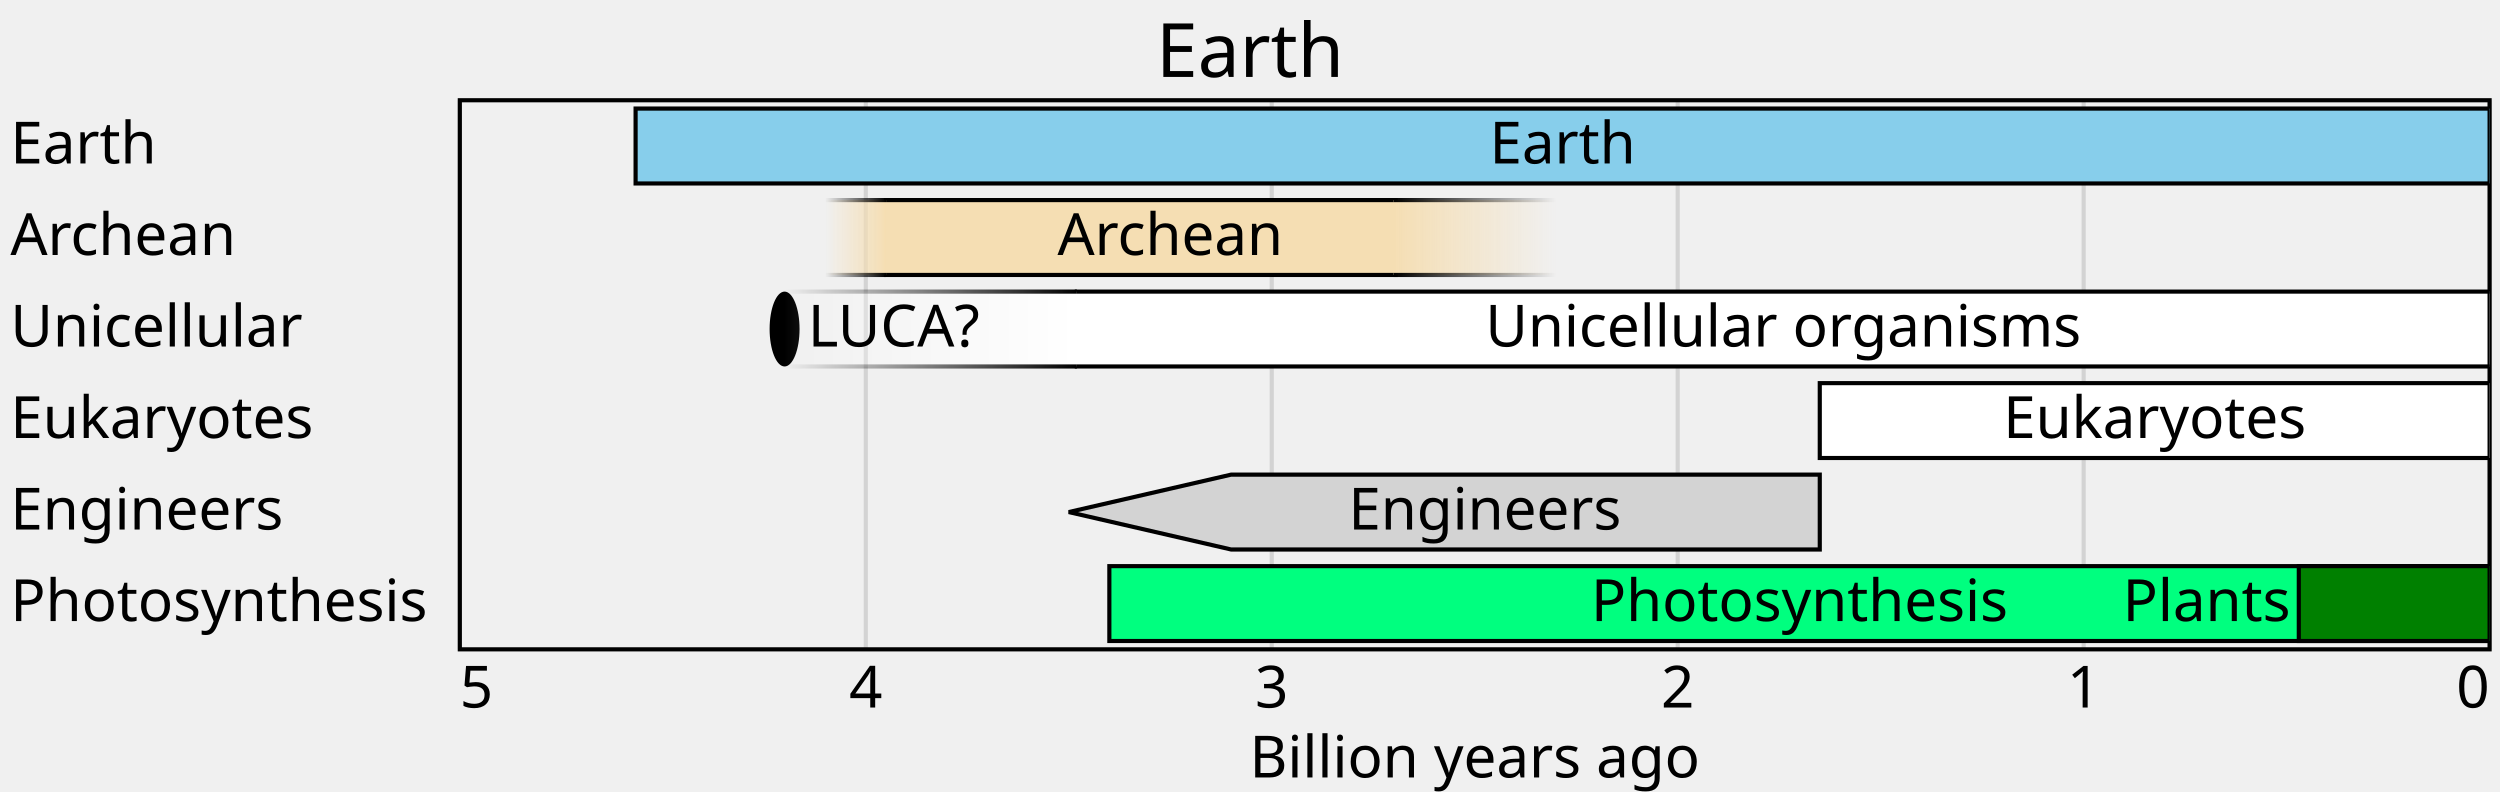
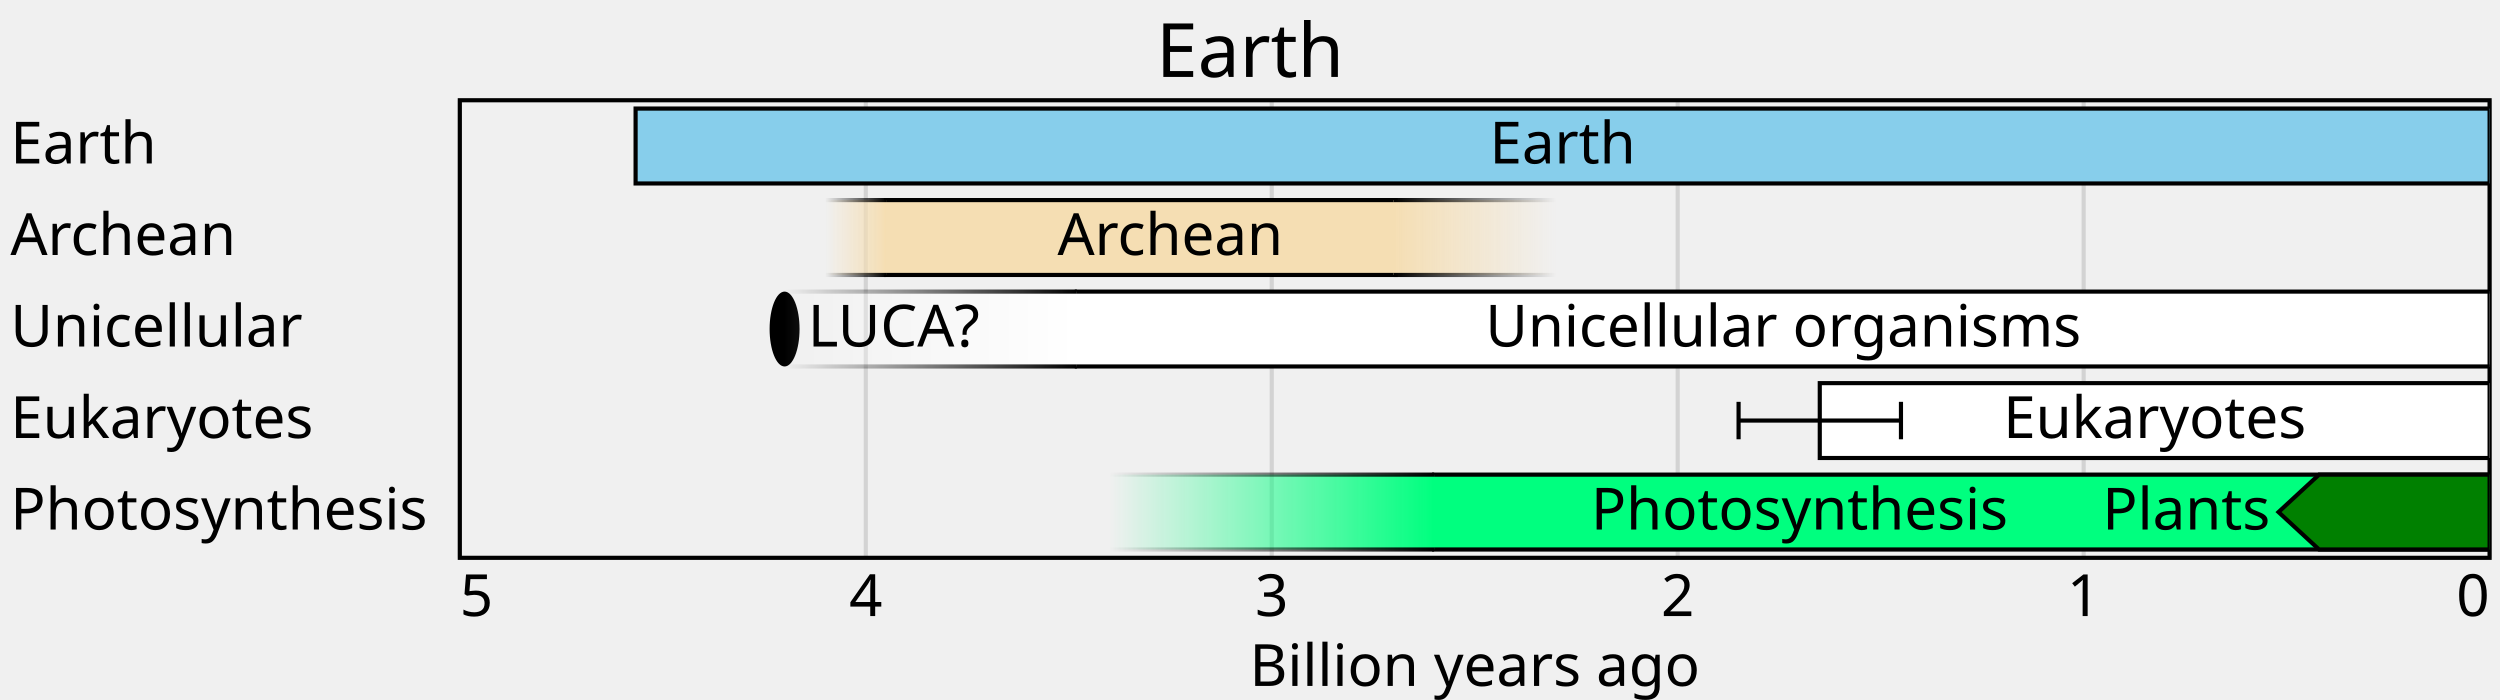
- <svg xmlns="http://www.w3.org/2000/svg" width="601" height="190.2" viewBox="0 0 601 190.2" transform="translate(0.5, 0.5)">
+ <svg xmlns="http://www.w3.org/2000/svg" width="601" height="168.2" viewBox="0 0 601 168.2" transform="translate(0.5, 0.5)">
  <g stroke="black" fill="white" font-family="sans-serif" font-size="14">
    <text x="300" y="18" stroke="none" fill="black" font-size="18" text-anchor="middle">Earth</text>
-     <path d="M 110.04 23.6 V 155.6 M 207.632 23.6 V 155.6 M 305.224 23.6 V 155.6 M 402.816 23.6 V 155.6 M 500.408 23.6 V 155.6 M 598 23.6 V 155.6" stroke="lightgray" />
-     <rect x="110.04" y="23.6" width="487.96" height="132" stroke="black" fill="none" stroke-width="1" />
+     <path d="M 110.04 23.6 V 133.6 M 207.632 23.6 V 133.6 M 305.224 23.6 V 133.6 M 402.816 23.6 V 133.6 M 500.408 23.6 V 133.6 M 598 23.6 V 133.6" stroke="lightgray" />
+     <rect x="110.04" y="23.6" width="487.96" height="110" stroke="black" fill="none" stroke-width="1" />
    <g>
      <g text-anchor="middle" stroke="none" fill="black" font-size="14">
-         <text x="110.04" y="169.6" text-anchor="start">5</text>
-         <text x="207.632" y="169.6">4</text>
-         <text x="305.224" y="169.6">3</text>
-         <text x="402.816" y="169.6">2</text>
-         <text x="500.408" y="169.6">1</text>
-         <text x="598" y="169.6" text-anchor="end">0</text>
-         <text x="354.02" y="186.4">Billion years ago</text>
+         <text x="110.04" y="147.6" text-anchor="start">5</text>
+         <text x="207.632" y="147.6">4</text>
+         <text x="305.224" y="147.6">3</text>
+         <text x="402.816" y="147.6">2</text>
+         <text x="500.408" y="147.6">1</text>
+         <text x="598" y="147.6" text-anchor="end">0</text>
+         <text x="354.02" y="164.4">Billion years ago</text>
      </g>
    </g>
    <defs>
      <clipPath id="id4">
-         <rect x="110.04" y="23.6" width="487.96" height="132" />
+         <rect x="110.04" y="23.6" width="487.96" height="110" />
      </clipPath>
    </defs>
    <g clip-path="url(#id4)">
      <g>
        <rect x="152.297" y="25.6" width="445.703" height="18" fill="skyblue" />
      </g>
      <g>
        <rect x="212.012" y="47.6" width="122.99" height="18" stroke="none" fill="wheat" />
        <path d="M 212.012 47.6 H 335.502 m 0 18 H 212.012" stroke="black" />
        <defs>
          <linearGradient id="id5">
            <stop offset="0" stop-color="wheat" stop-opacity="0" />
            <stop offset="1" stop-color="wheat" stop-opacity="1" />
          </linearGradient>
          <linearGradient id="id6">
            <stop offset="0" stop-color="black" stop-opacity="0" />
            <stop offset="1" stop-color="black" stop-opacity="1" />
          </linearGradient>
        </defs>
        <rect x="197.873" y="47.6" width="14.639" height="18" stroke="none" fill="url(#id5)" />
        <path d="M 197.873 47.6 H 212.512 m 0 18 H 197.873" stroke="url(#id6)" />
        <defs>
          <linearGradient id="id7">
            <stop offset="0" stop-color="wheat" stop-opacity="1" />
            <stop offset="1" stop-color="wheat" stop-opacity="0" />
          </linearGradient>
          <linearGradient id="id8">
            <stop offset="0" stop-color="black" stop-opacity="1" />
            <stop offset="1" stop-color="black" stop-opacity="0" />
          </linearGradient>
        </defs>
        <rect x="334.502" y="47.6" width="39.037" height="18" stroke="none" fill="url(#id7)" />
        <path d="M 334.502 47.6 H 373.538 m 0 18 H 334.502" stroke="url(#id8)" />
      </g>
      <ellipse cx="188.114" cy="78.6" rx="3.6" ry="9" fill="black" stroke="none" />
      <g>
        <rect x="257.88" y="69.6" width="340.62" height="18" stroke="none" fill="white" />
        <path d="M 257.88 69.6 H 599 m 0 18 H 257.88" stroke="black" />
        <defs>
          <linearGradient id="id9">
            <stop offset="0" stop-color="white" stop-opacity="0" />
            <stop offset="1" stop-color="white" stop-opacity="1" />
          </linearGradient>
          <linearGradient id="id10">
            <stop offset="0" stop-color="black" stop-opacity="0" />
            <stop offset="1" stop-color="black" stop-opacity="1" />
          </linearGradient>
        </defs>
        <rect x="188.114" y="69.6" width="70.266" height="18" stroke="none" fill="url(#id9)" />
        <path d="M 188.114 69.6 H 258.38 m 0 18 H 188.114" stroke="url(#id10)" />
        <line x1="598" y1="69.6" x2="598" y2="87.6" stroke="black" />
      </g>
      <g>
        <rect x="436.973" y="91.6" width="161.027" height="18" fill="white" />
+         <g stroke="black">
+           <path d="M 417.455 96.1 v 9 m 0 -4.5 H 436.973" />
+           <path d="M 456.492 96.1 v 9 m 0 -4.5 H 436.973" />
+         </g>
      </g>
      <g>
-         <path d="M 295.465 113.6 L 256.428 122.6 295.465 131.6 H 436.973 L 436.973 122.6 436.973 113.6 Z" fill="lightgray" />
+         <rect x="343.761" y="113.6" width="254.739" height="18" stroke="none" fill="springgreen" />
+         <path d="M 343.761 113.6 H 599 m 0 18 H 343.761" stroke="black" />
+         <defs>
+           <linearGradient id="id11">
+             <stop offset="0" stop-color="springgreen" stop-opacity="0" />
+             <stop offset="1" stop-color="springgreen" stop-opacity="1" />
+           </linearGradient>
+           <linearGradient id="id12">
+             <stop offset="0" stop-color="black" stop-opacity="0" />
+             <stop offset="1" stop-color="black" stop-opacity="1" />
+           </linearGradient>
+         </defs>
+         <rect x="266.187" y="113.6" width="78.074" height="18" stroke="none" fill="url(#id11)" />
+         <path d="M 266.187 113.6 H 344.261 m 0 18 H 266.187" stroke="url(#id12)" />
+         <line x1="598" y1="113.6" x2="598" y2="131.6" stroke="black" />
      </g>
      <g>
-         <rect x="266.187" y="135.6" width="331.813" height="18" fill="springgreen" />
-       </g>
-       <g>
-         <rect x="552.132" y="135.6" width="45.868" height="18" fill="green" />
+         <path d="M 557 113.6 L 547.252 122.6 557 131.6 H 598 L 598 122.6 598 113.6 Z" fill="green" />
      </g>
    </g>
    <g clip-path="url(#id4)" text-anchor="middle" stroke="none" fill="black">
      <text x="375.149" y="38.8" fill="black" text-anchor="middle">Earth</text>
      <text x="280.826" y="60.8" fill="black" text-anchor="middle">Archean</text>
      <text x="193.714" y="82.8" text-anchor="start">LUCA?</text>
      <text x="428.19" y="82.8" fill="black" text-anchor="middle">Unicellular organisms</text>
      <text x="517.487" y="104.8" fill="black" text-anchor="middle">Eukaryotes</text>
-       <text x="356.46" y="126.8" fill="black" text-anchor="middle">Engineers</text>
-       <text x="432.094" y="148.8" fill="black" text-anchor="middle">Photosynthesis</text>
-       <text x="550.132" y="148.8" fill="black" text-anchor="end">Plants</text>
+       <text x="432.094" y="126.8" fill="black" text-anchor="middle">Photosynthesis</text>
+       <text x="545.252" y="126.8" fill="black" text-anchor="end">Plants</text>
    </g>
    <g stroke="none" fill="black">
      <text x="2" y="38.8">Earth</text>
      <text x="2" y="60.8">Archean</text>
      <text x="2" y="82.8">Unicellular</text>
      <text x="2" y="104.8">Eukaryotes</text>
-       <text x="2" y="126.8">Engineers</text>
-       <text x="2" y="148.8">Photosynthesis</text>
+       <text x="2" y="126.8">Photosynthesis</text>
    </g>
  </g>
</svg>
